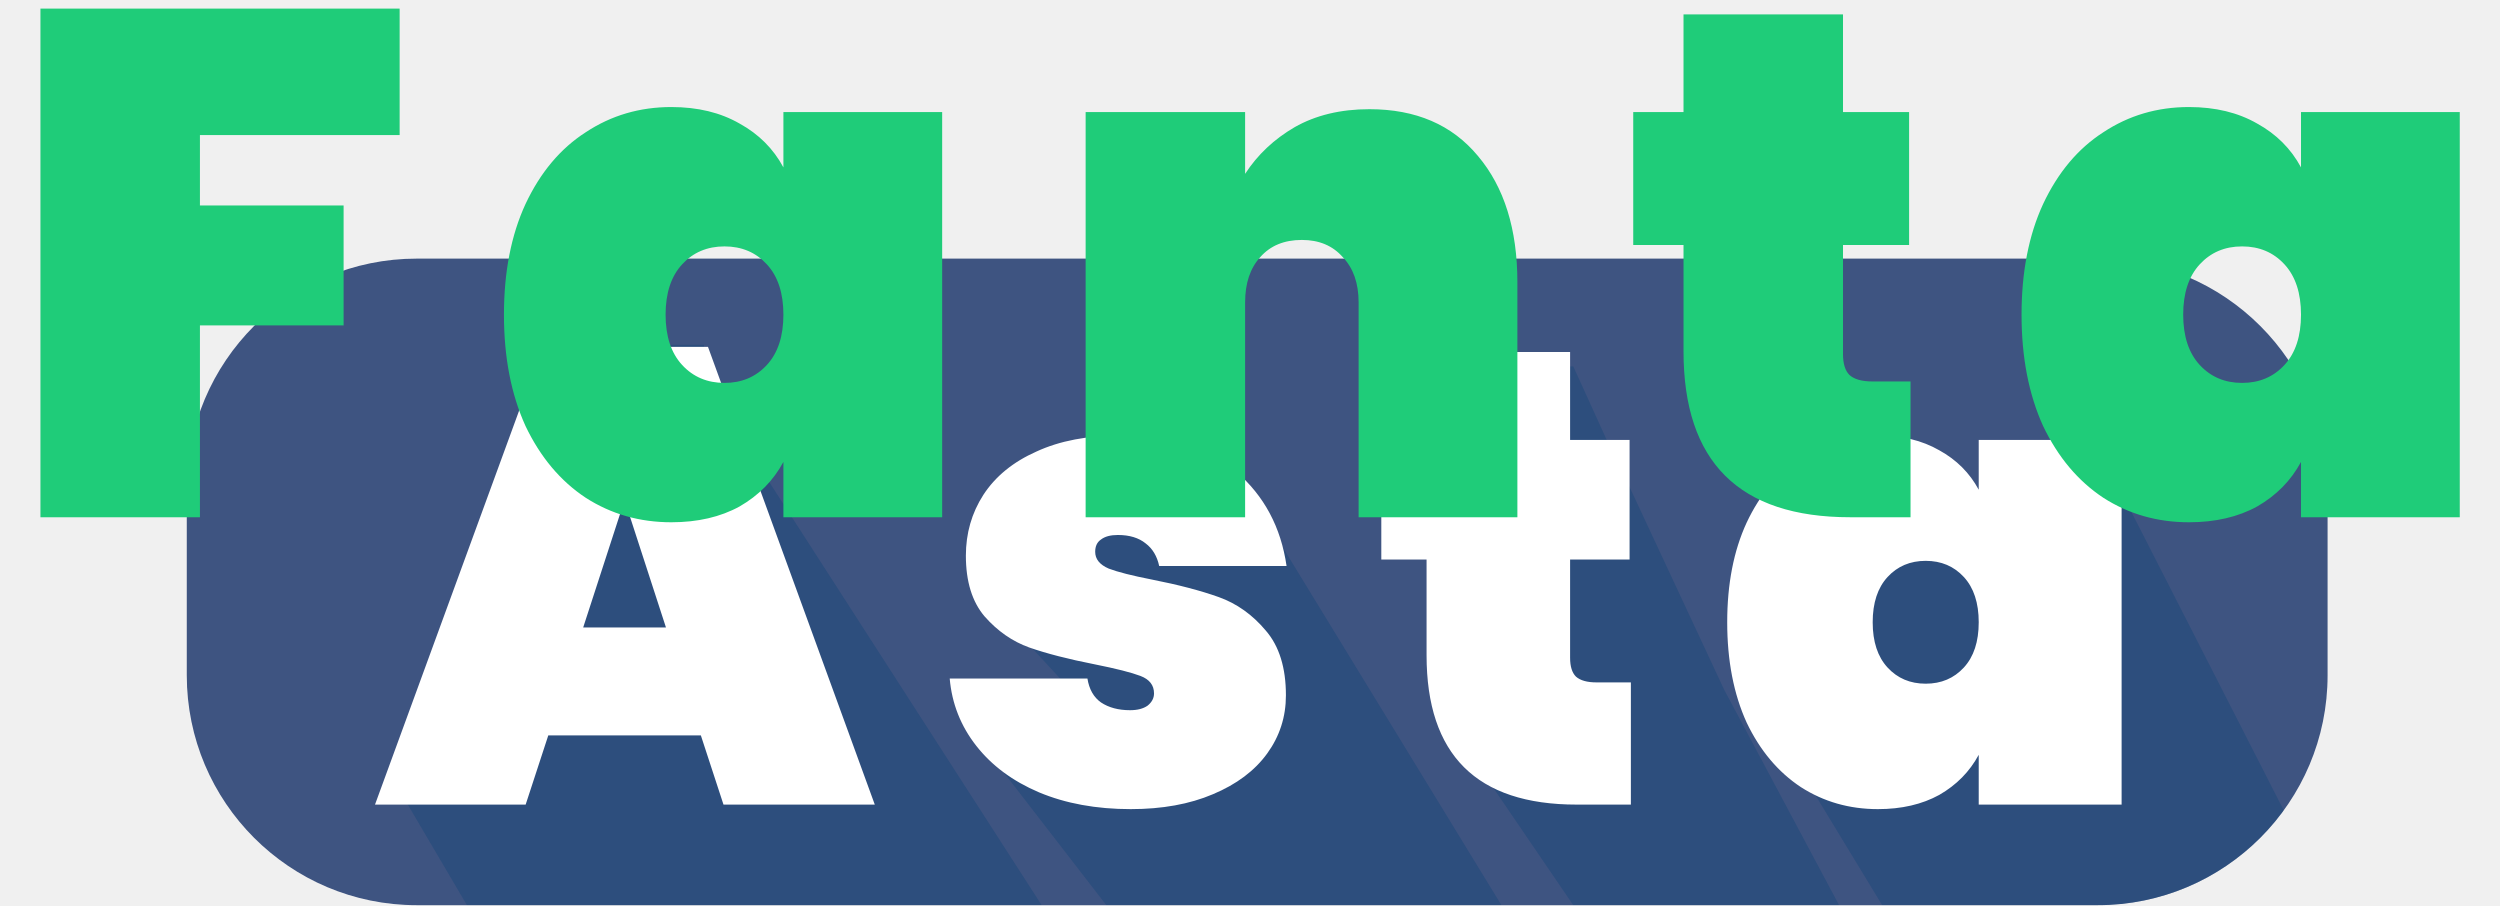
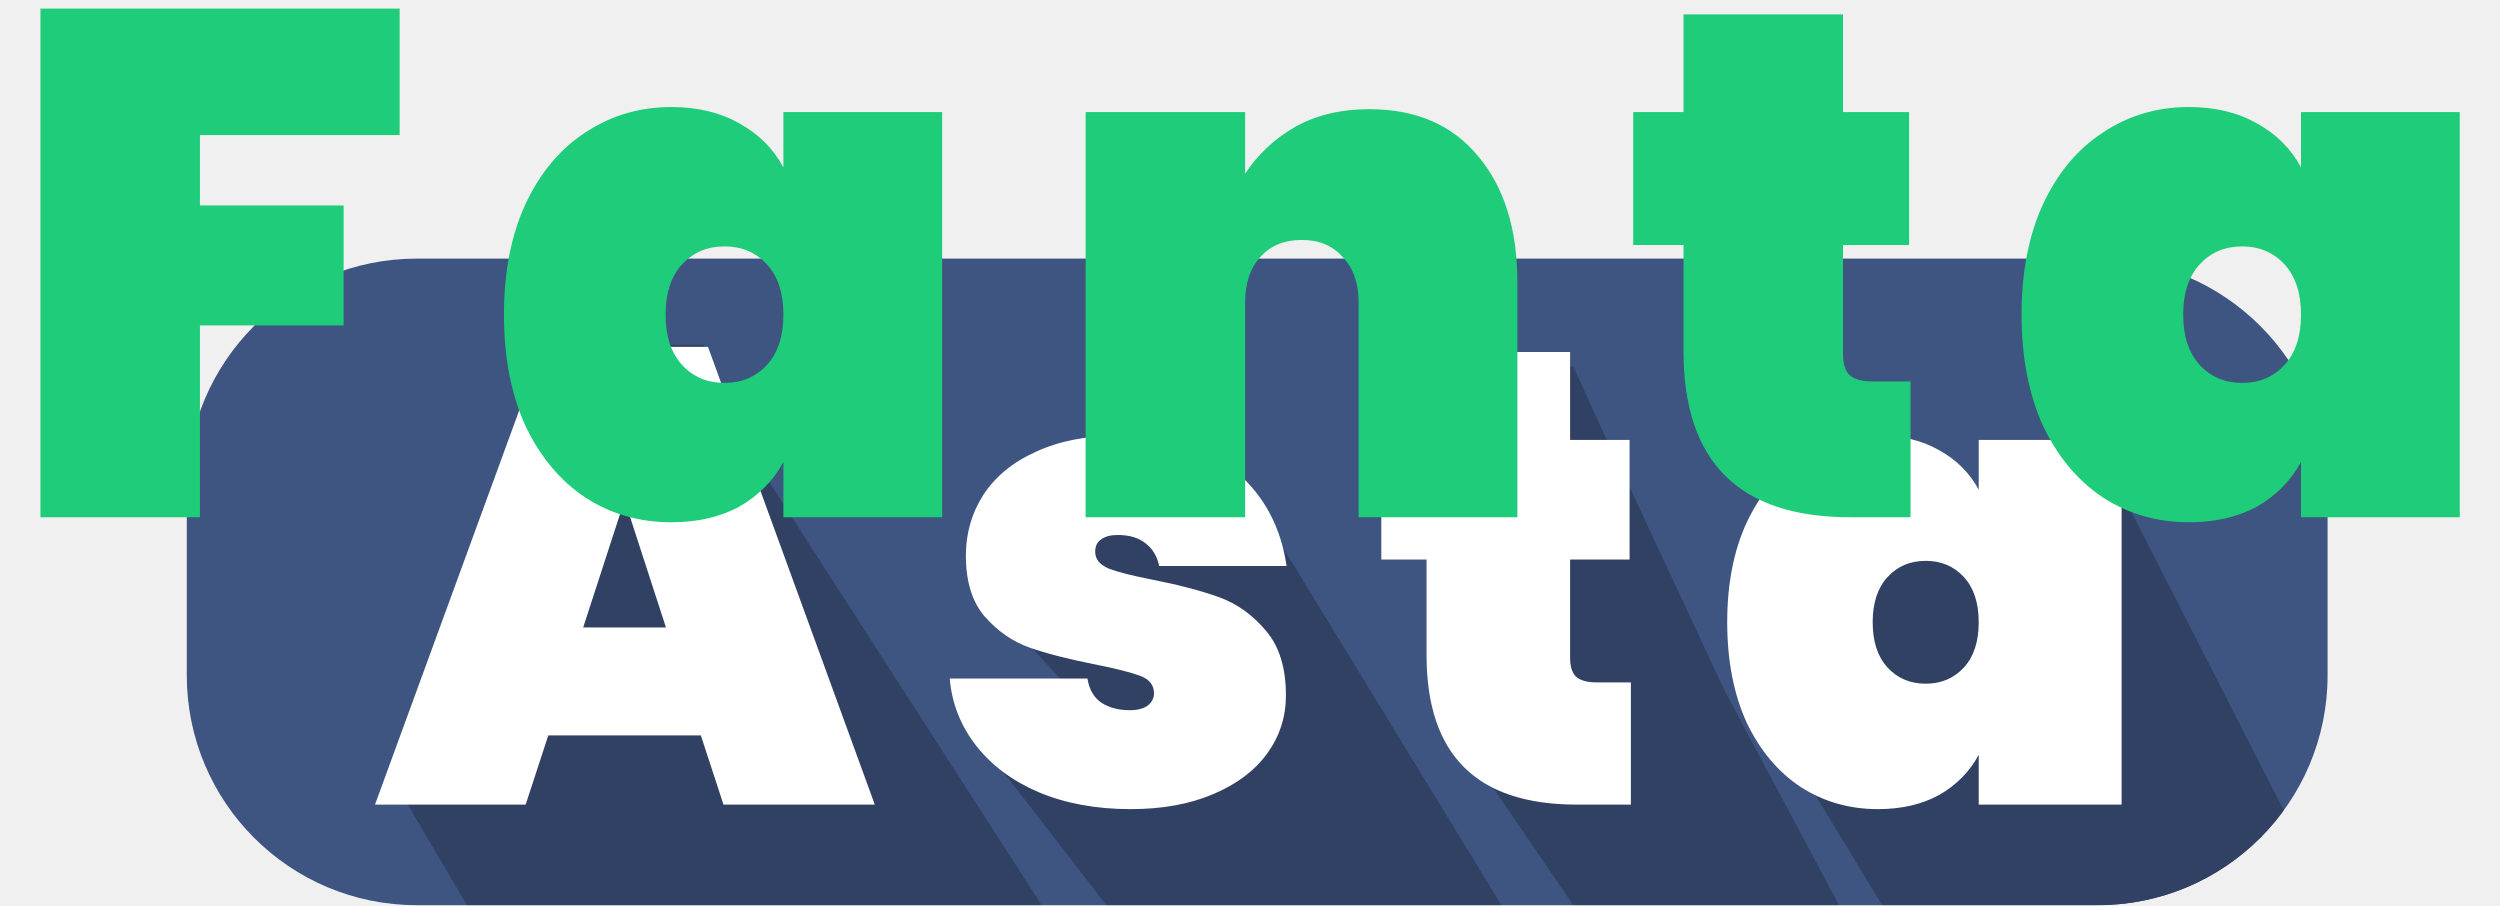
- <svg xmlns="http://www.w3.org/2000/svg" width="174" height="63" fill="none" viewBox="0 0 174 63">
-   <rect width="149" height="45" x="13" y="18" fill="#3E5481" rx="16" />
-   <mask id="0qb23qgopa" width="149" height="45" x="13" y="18" maskUnits="userSpaceOnUse">
-     <rect width="149" height="45" x="13" y="18" fill="#3E5481" rx="16" />
+ <svg xmlns="http://www.w3.org/2000/svg" width="174" height="63" viewBox="0 0 174 63" fill="none">
+   <rect x="13" y="18" width="149" height="45" rx="16" fill="#3E5481" />
+   <mask id="mask0" mask-type="alpha" maskUnits="userSpaceOnUse" x="13" y="18" width="149" height="45">
+     <rect x="13" y="18" width="149" height="45" rx="16" fill="#3E5481" />
  </mask>
-   <g mask="url(#0qb23qgopa)">
-     <path fill="#084074" d="M38.5 24H49v2.5L72.5 63H77l-8.5-11-1.5-4h7.5l-6-6.5L77 31l7 2 4 3 16.5 27h5L102 52l-2-8.5v-18h9.5L112 31l1 2 7 15 8 15h3l-8.5-14 3.5-16h7.5l5 3 5.5-5 3 2 12 23.5-2 3-3 3.5H32.5l-5-8.5 11-30.5z" />
+   <g mask="url(#mask0)">
+     <path d="M38.5 24H49V26.5L72.5 63H77L68.5 52L67 48H74.5L68.5 41.5L77 31L84 33L88 36L104.5 63H109.5L102 52L100 43.5V25.5H107.5H109.5L112 31L113 33L120 48L128 63H131L122.5 49L126 33H133.5L138.5 36L144 31L147 33L159 56.5L157 59.5L154 63H32.5L27.5 54.5L38.5 24Z" fill="#314163" />
  </g>
-   <path fill="#fff" d="M48.78 51.185H38.16L36.585 56H26.1l11.655-31.86h11.52L60.885 56h-10.53l-1.575-4.815zm-2.43-7.515l-2.88-8.865-2.88 8.865h5.76zM78.7 56.315c-2.4 0-4.53-.39-6.39-1.17-1.83-.78-3.285-1.86-4.365-3.24-1.08-1.38-1.695-2.94-1.845-4.68h9.585c.12.75.435 1.305.945 1.665.54.36 1.215.54 2.025.54.51 0 .915-.105 1.215-.315.3-.24.45-.525.45-.855 0-.57-.315-.975-.945-1.215-.63-.24-1.695-.51-3.195-.81-1.83-.36-3.345-.75-4.545-1.17-1.17-.42-2.205-1.14-3.105-2.16-.87-1.02-1.305-2.43-1.305-4.23 0-1.56.405-2.97 1.215-4.23.84-1.29 2.07-2.295 3.69-3.015 1.62-.75 3.585-1.125 5.895-1.125 3.42 0 6.09.84 8.01 2.52 1.95 1.68 3.12 3.87 3.51 6.57H80.68c-.15-.69-.465-1.215-.945-1.575-.48-.39-1.125-.585-1.935-.585-.51 0-.9.105-1.17.315-.27.18-.405.465-.405.855 0 .51.315.9.945 1.17.63.24 1.635.495 3.015.765 1.83.36 3.375.765 4.635 1.215 1.26.45 2.355 1.23 3.285 2.34.93 1.08 1.395 2.58 1.395 4.5 0 1.5-.435 2.85-1.305 4.05-.87 1.2-2.13 2.145-3.78 2.835-1.62.69-3.525 1.035-5.715 1.035zm34.809-8.82V56h-3.78c-6.96 0-10.44-3.465-10.44-10.395v-6.66h-3.15V30.62h3.15V24.5h9.99v6.12h4.14v8.325h-4.14v6.84c0 .6.135 1.035.405 1.305.3.27.78.405 1.44.405h2.385zm6.705-4.185c0-2.67.45-4.98 1.35-6.93.93-1.98 2.19-3.48 3.78-4.5 1.59-1.05 3.375-1.575 5.355-1.575 1.65 0 3.075.345 4.275 1.035 1.2.66 2.115 1.575 2.745 2.745V30.62h9.945V56h-9.945v-3.465c-.63 1.17-1.545 2.1-2.745 2.79-1.2.66-2.625.99-4.275.99-1.98 0-3.765-.51-5.355-1.53-1.59-1.05-2.85-2.55-3.78-4.5-.9-1.98-1.35-4.305-1.35-6.975zm17.505 0c0-1.35-.345-2.4-1.035-3.15s-1.575-1.125-2.655-1.125c-1.08 0-1.965.375-2.655 1.125-.69.75-1.035 1.8-1.035 3.15 0 1.35.345 2.4 1.035 3.15s1.575 1.125 2.655 1.125c1.08 0 1.965-.375 2.655-1.125.69-.75 1.035-1.8 1.035-3.15z" />
-   <path fill="#1FCC79" d="M27.815.6v8.8h-13.9v4.9h10v8.35h-10V36h-11.1V.6h25zm7.26 21.3c0-2.967.5-5.533 1.5-7.7 1.033-2.2 2.433-3.867 4.2-5 1.767-1.167 3.75-1.75 5.95-1.75 1.834 0 3.417.383 4.75 1.15 1.334.733 2.35 1.75 3.05 3.05V7.8h11.05V36h-11.05v-3.85c-.7 1.3-1.716 2.333-3.05 3.1-1.333.733-2.916 1.1-4.75 1.1-2.2 0-4.183-.567-5.95-1.7-1.767-1.167-3.166-2.833-4.2-5-1-2.2-1.5-4.783-1.5-7.75zm19.45 0c0-1.5-.383-2.667-1.15-3.5-.767-.833-1.75-1.25-2.95-1.25-1.2 0-2.183.417-2.95 1.25-.767.833-1.15 2-1.15 3.5s.383 2.667 1.15 3.5c.767.833 1.75 1.25 2.95 1.25 1.2 0 2.184-.417 2.95-1.25.767-.833 1.15-2 1.15-3.5zM95.31 7.6c3.233 0 5.75 1.083 7.55 3.25 1.833 2.167 2.75 5.1 2.75 8.8V36H94.56V21.05c0-1.333-.367-2.383-1.1-3.15-.7-.8-1.65-1.2-2.85-1.2-1.234 0-2.2.4-2.9 1.2-.7.767-1.05 1.817-1.05 3.15V36h-11.1V7.8h11.1v4.3c.866-1.333 2.016-2.417 3.45-3.25 1.466-.833 3.2-1.25 5.2-1.25zm37.663 18.95V36h-4.2c-7.733 0-11.6-3.85-11.6-11.55v-7.4h-3.5V7.8h3.5V1h11.1v6.8h4.6v9.25h-4.6v7.6c0 .667.15 1.15.45 1.45.333.3.867.45 1.6.45h2.65zm7.727-4.65c0-2.967.5-5.533 1.5-7.7 1.034-2.2 2.434-3.867 4.2-5 1.767-1.167 3.75-1.75 5.95-1.75 1.834 0 3.417.383 4.75 1.15 1.334.733 2.35 1.75 3.05 3.05V7.8h11.05V36h-11.05v-3.85c-.7 1.3-1.716 2.333-3.05 3.1-1.333.733-2.916 1.1-4.75 1.1-2.2 0-4.183-.567-5.95-1.7-1.766-1.167-3.166-2.833-4.2-5-1-2.2-1.5-4.783-1.5-7.75zm19.45 0c0-1.5-.383-2.667-1.15-3.5-.766-.833-1.75-1.25-2.95-1.25-1.2 0-2.183.417-2.95 1.25-.766.833-1.15 2-1.15 3.5s.384 2.667 1.15 3.5c.767.833 1.75 1.25 2.95 1.25 1.2 0 2.184-.417 2.95-1.25.767-.833 1.15-2 1.15-3.5z" />
+   <path d="M48.78 51.185H38.16L36.585 56H26.1L37.755 24.14H49.275L60.885 56H50.355L48.78 51.185ZM46.35 43.67L43.47 34.805L40.59 43.67H46.35ZM78.7 56.315C76.3 56.315 74.17 55.925 72.31 55.145C70.48 54.365 69.025 53.285 67.945 51.905C66.865 50.525 66.25 48.965 66.1 47.225H75.685C75.805 47.975 76.12 48.53 76.63 48.89C77.17 49.25 77.845 49.43 78.655 49.43C79.165 49.43 79.57 49.325 79.87 49.115C80.17 48.875 80.32 48.59 80.32 48.26C80.32 47.69 80.005 47.285 79.375 47.045C78.745 46.805 77.68 46.535 76.18 46.235C74.35 45.875 72.835 45.485 71.635 45.065C70.465 44.645 69.43 43.925 68.53 42.905C67.66 41.885 67.225 40.475 67.225 38.675C67.225 37.115 67.63 35.705 68.44 34.445C69.28 33.155 70.51 32.15 72.13 31.43C73.75 30.68 75.715 30.305 78.025 30.305C81.445 30.305 84.115 31.145 86.035 32.825C87.985 34.505 89.155 36.695 89.545 39.395H80.68C80.53 38.705 80.215 38.18 79.735 37.82C79.255 37.43 78.61 37.235 77.8 37.235C77.29 37.235 76.9 37.34 76.63 37.55C76.36 37.73 76.225 38.015 76.225 38.405C76.225 38.915 76.54 39.305 77.17 39.575C77.8 39.815 78.805 40.07 80.185 40.34C82.015 40.7 83.56 41.105 84.82 41.555C86.08 42.005 87.175 42.785 88.105 43.895C89.035 44.975 89.5 46.475 89.5 48.395C89.5 49.895 89.065 51.245 88.195 52.445C87.325 53.645 86.065 54.59 84.415 55.28C82.795 55.97 80.89 56.315 78.7 56.315ZM113.509 47.495V56H109.729C102.769 56 99.289 52.535 99.289 45.605V38.945H96.139V30.62H99.289V24.5H109.279V30.62H113.419V38.945H109.279V45.785C109.279 46.385 109.414 46.82 109.684 47.09C109.984 47.36 110.464 47.495 111.124 47.495H113.509ZM120.214 43.31C120.214 40.64 120.664 38.33 121.564 36.38C122.494 34.4 123.754 32.9 125.344 31.88C126.934 30.83 128.719 30.305 130.699 30.305C132.349 30.305 133.774 30.65 134.974 31.34C136.174 32 137.089 32.915 137.719 34.085V30.62H147.664V56H137.719V52.535C137.089 53.705 136.174 54.635 134.974 55.325C133.774 55.985 132.349 56.315 130.699 56.315C128.719 56.315 126.934 55.805 125.344 54.785C123.754 53.735 122.494 52.235 121.564 50.285C120.664 48.305 120.214 45.98 120.214 43.31ZM137.719 43.31C137.719 41.96 137.374 40.91 136.684 40.16C135.994 39.41 135.109 39.035 134.029 39.035C132.949 39.035 132.064 39.41 131.374 40.16C130.684 40.91 130.339 41.96 130.339 43.31C130.339 44.66 130.684 45.71 131.374 46.46C132.064 47.21 132.949 47.585 134.029 47.585C135.109 47.585 135.994 47.21 136.684 46.46C137.374 45.71 137.719 44.66 137.719 43.31Z" fill="white" />
+   <path d="M27.815 0.6V9.4H13.915V14.3H23.915V22.65H13.915V36H2.815V0.6H27.815ZM35.075 21.9C35.075 18.933 35.575 16.367 36.575 14.2C37.608 12 39.008 10.333 40.775 9.2C42.542 8.033 44.525 7.45 46.725 7.45C48.559 7.45 50.142 7.833 51.475 8.6C52.809 9.333 53.825 10.35 54.525 11.65V7.8H65.575V36H54.525V32.15C53.825 33.45 52.809 34.483 51.475 35.25C50.142 35.983 48.559 36.35 46.725 36.35C44.525 36.35 42.542 35.783 40.775 34.65C39.008 33.483 37.608 31.817 36.575 29.65C35.575 27.45 35.075 24.867 35.075 21.9ZM54.525 21.9C54.525 20.4 54.142 19.233 53.375 18.4C52.608 17.567 51.625 17.15 50.425 17.15C49.225 17.15 48.242 17.567 47.475 18.4C46.709 19.233 46.325 20.4 46.325 21.9C46.325 23.4 46.709 24.567 47.475 25.4C48.242 26.233 49.225 26.65 50.425 26.65C51.625 26.65 52.608 26.233 53.375 25.4C54.142 24.567 54.525 23.4 54.525 21.9ZM95.31 7.6C98.543 7.6 101.06 8.683 102.86 10.85C104.693 13.017 105.61 15.95 105.61 19.65V36H94.56V21.05C94.56 19.717 94.193 18.667 93.46 17.9C92.76 17.1 91.81 16.7 90.61 16.7C89.376 16.7 88.41 17.1 87.71 17.9C87.01 18.667 86.66 19.717 86.66 21.05V36H75.56V7.8H86.66V12.1C87.526 10.767 88.676 9.683 90.11 8.85C91.576 8.017 93.31 7.6 95.31 7.6ZM132.973 26.55V36H128.773C121.04 36 117.173 32.15 117.173 24.45V17.05H113.673V7.8H117.173V1H128.273V7.8H132.873V17.05H128.273V24.65C128.273 25.317 128.423 25.8 128.723 26.1C129.056 26.4 129.59 26.55 130.323 26.55H132.973ZM140.7 21.9C140.7 18.933 141.2 16.367 142.2 14.2C143.234 12 144.634 10.333 146.4 9.2C148.167 8.033 150.15 7.45 152.35 7.45C154.184 7.45 155.767 7.833 157.1 8.6C158.434 9.333 159.45 10.35 160.15 11.65V7.8H171.2V36H160.15V32.15C159.45 33.45 158.434 34.483 157.1 35.25C155.767 35.983 154.184 36.35 152.35 36.35C150.15 36.35 148.167 35.783 146.4 34.65C144.634 33.483 143.234 31.817 142.2 29.65C141.2 27.45 140.7 24.867 140.7 21.9ZM160.15 21.9C160.15 20.4 159.767 19.233 159 18.4C158.234 17.567 157.25 17.15 156.05 17.15C154.85 17.15 153.867 17.567 153.1 18.4C152.334 19.233 151.95 20.4 151.95 21.9C151.95 23.4 152.334 24.567 153.1 25.4C153.867 26.233 154.85 26.65 156.05 26.65C157.25 26.65 158.234 26.233 159 25.4C159.767 24.567 160.15 23.4 160.15 21.9Z" fill="#1FCC79" />
</svg>
